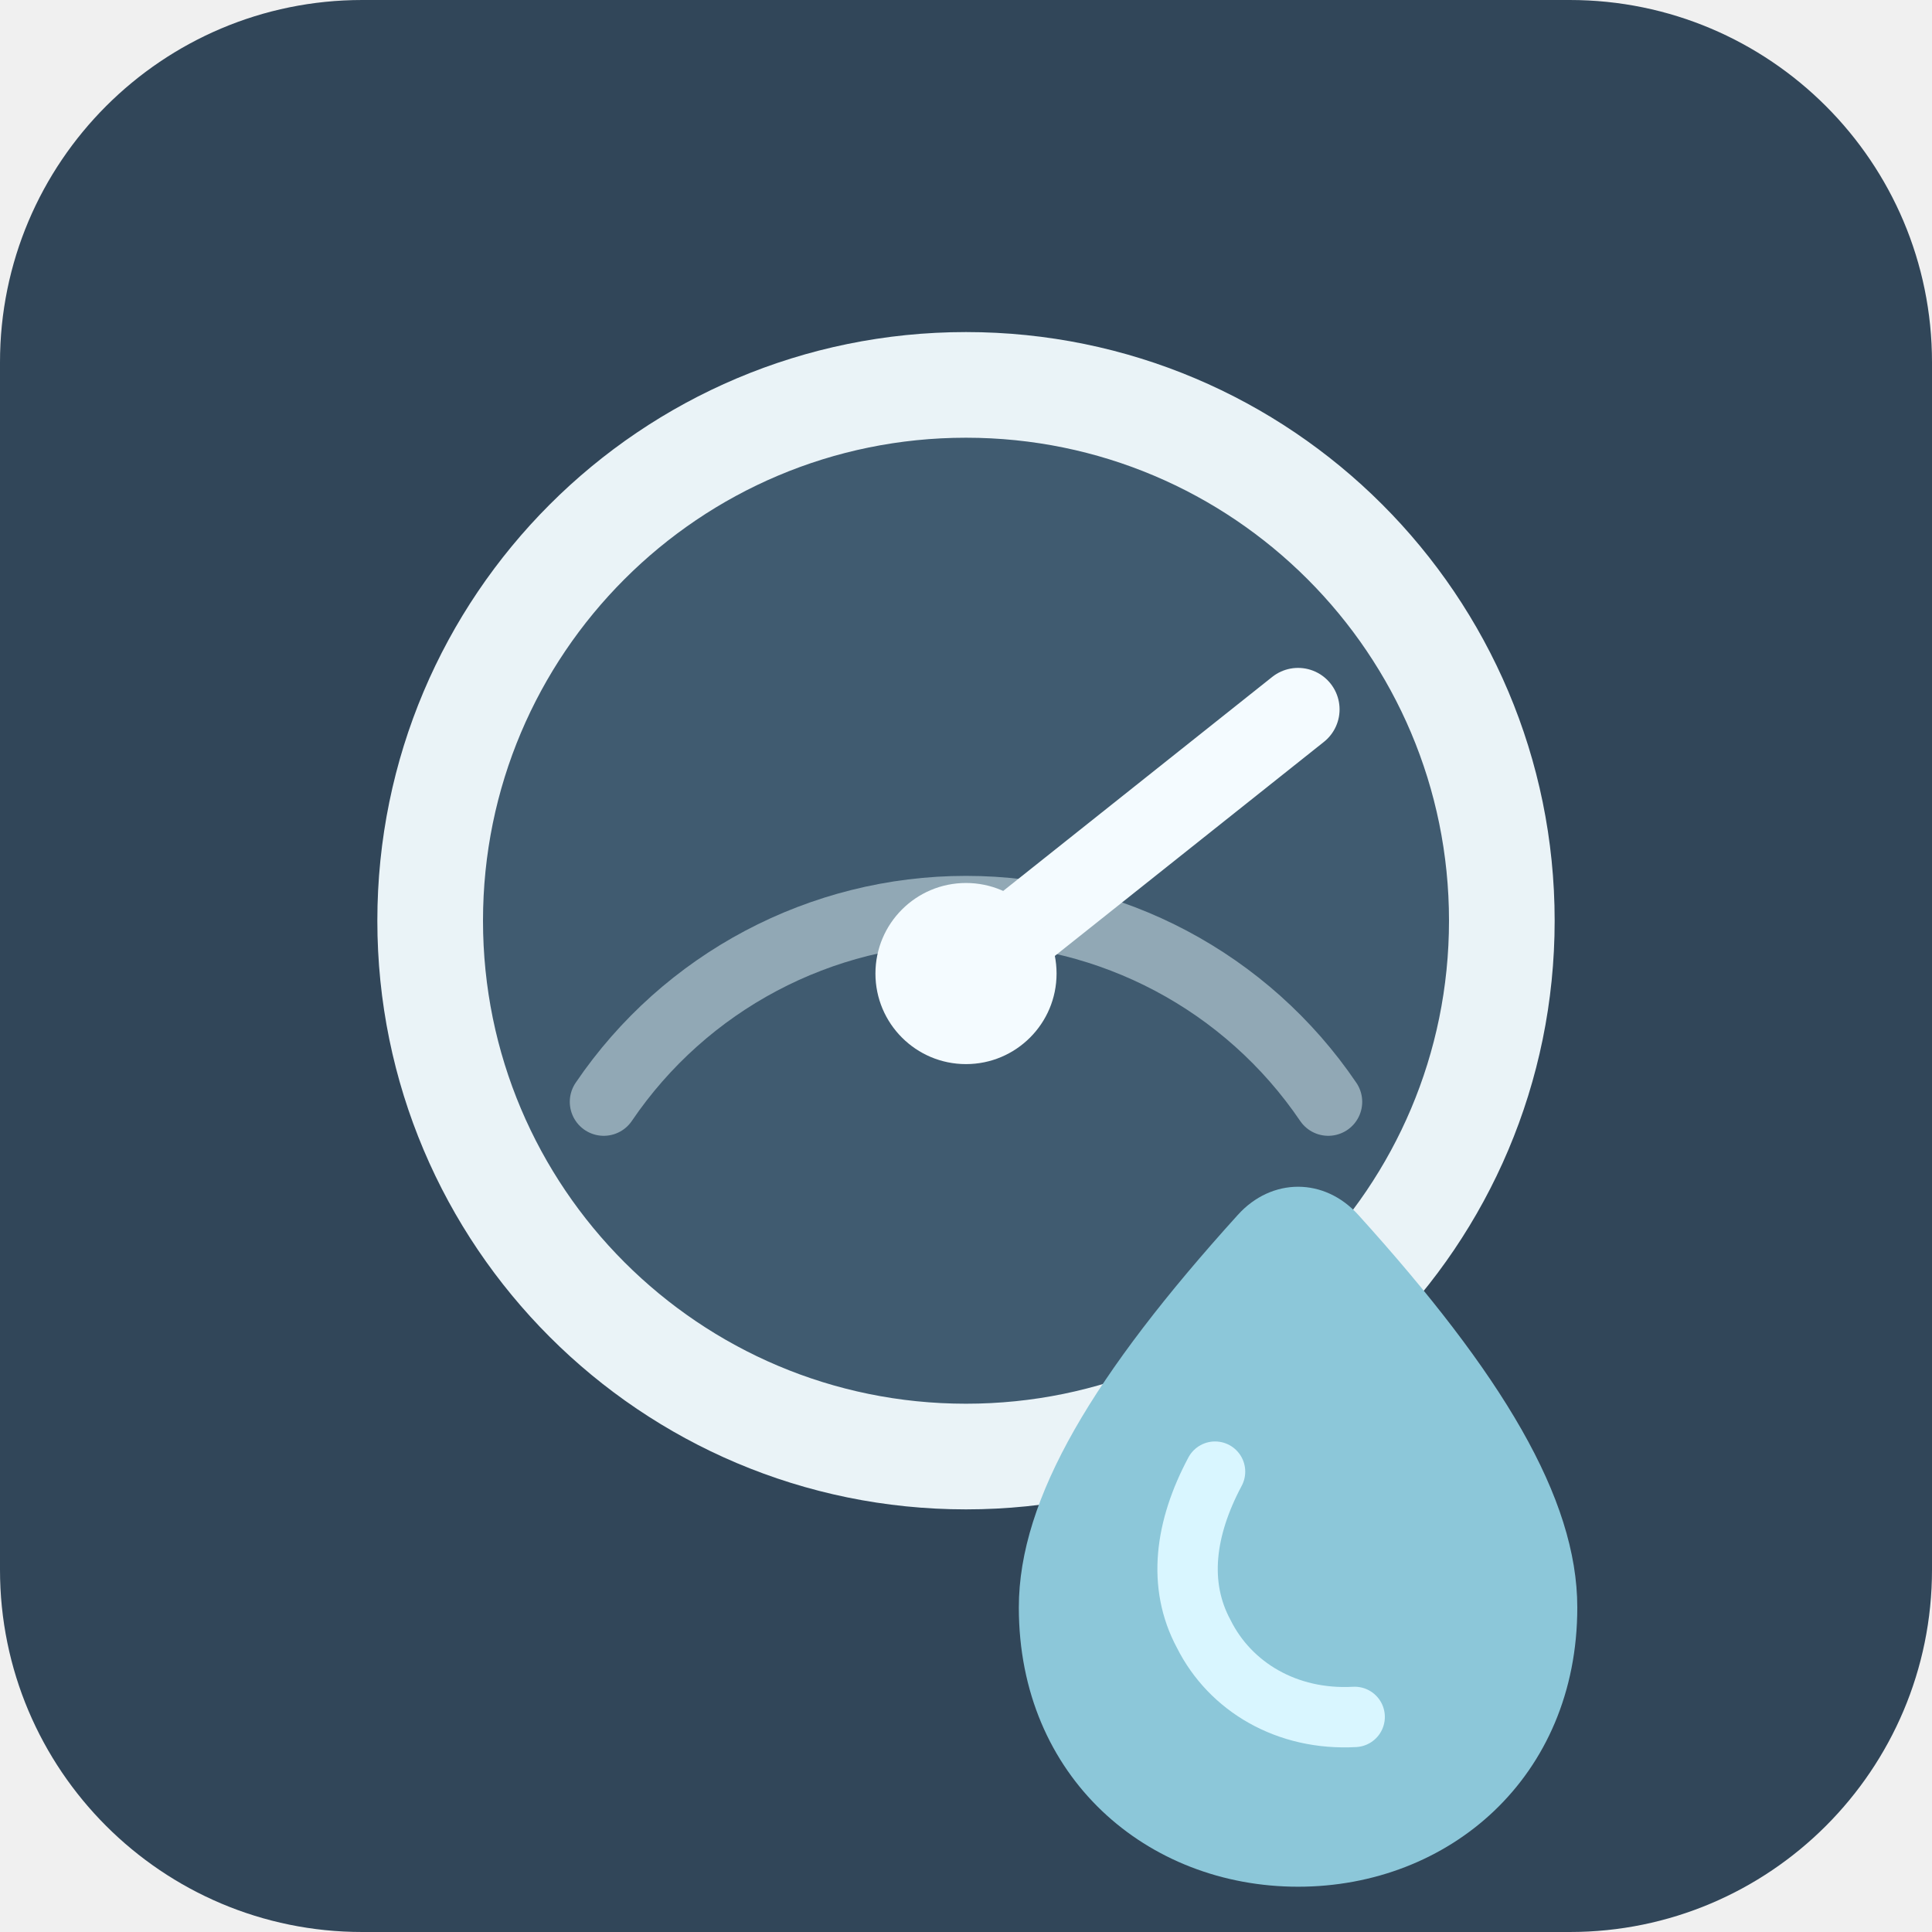
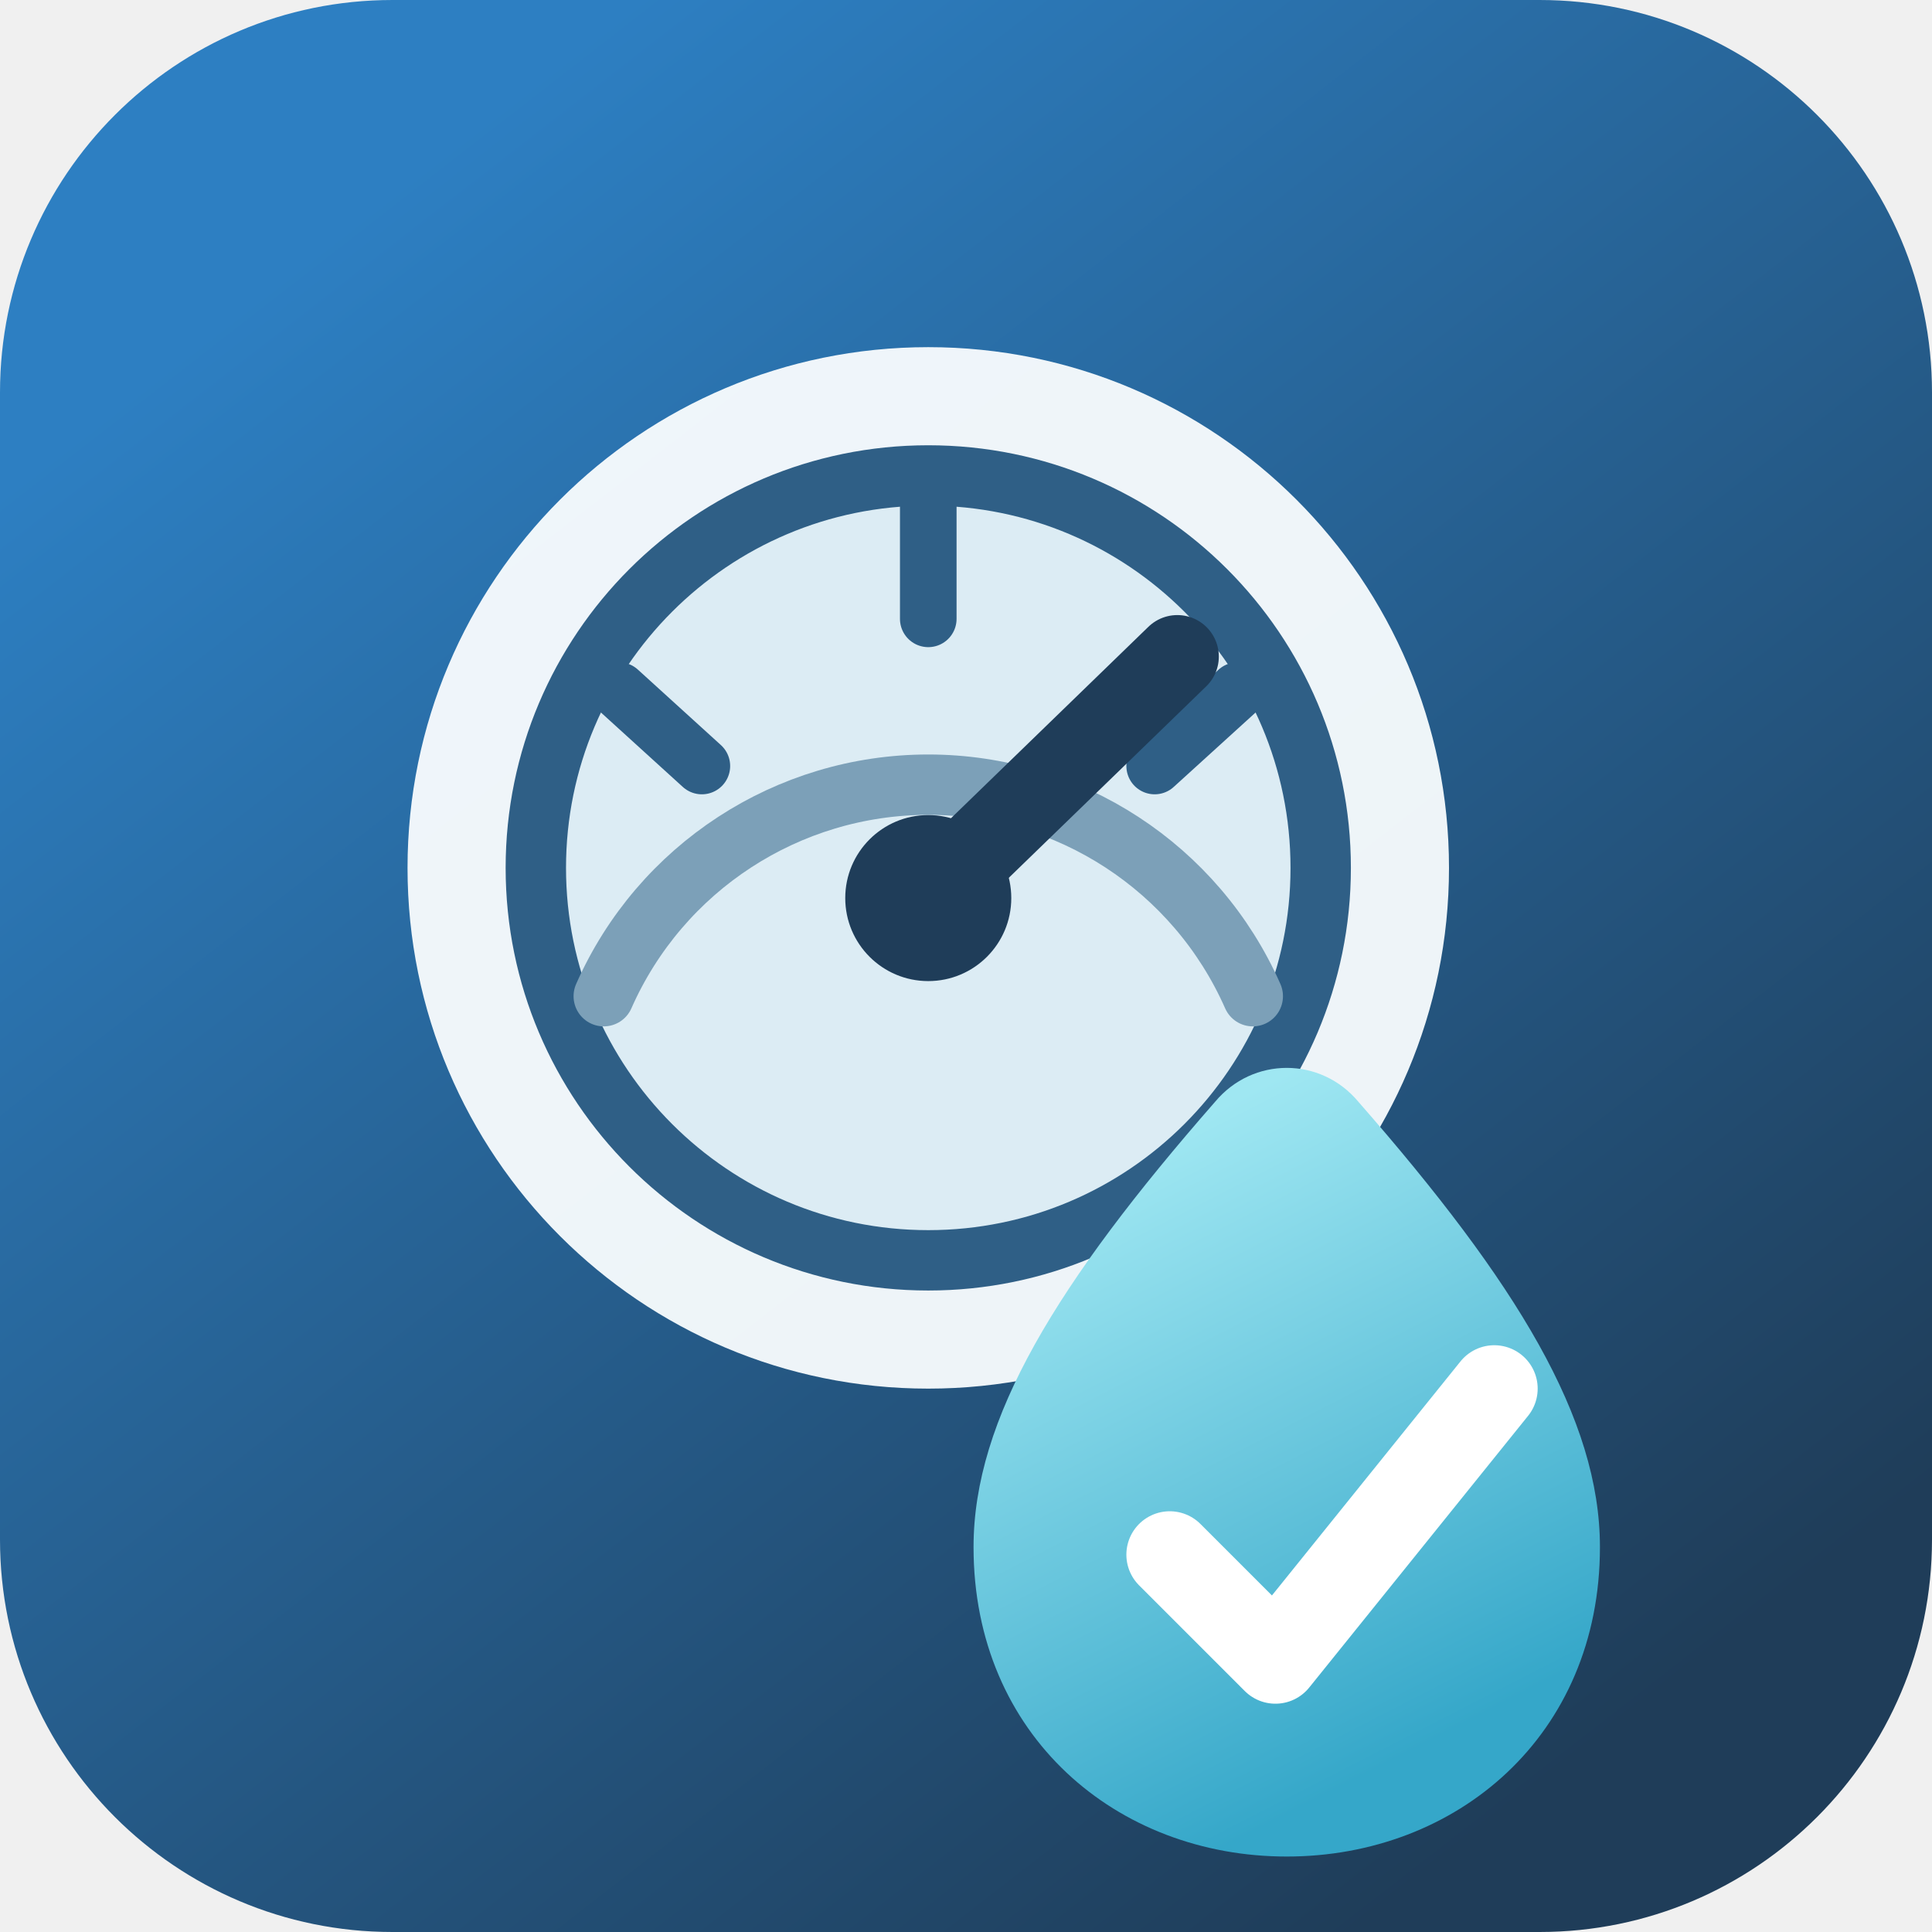
<svg xmlns="http://www.w3.org/2000/svg" viewBox="0 0 512 512">
-   <rect width="512" height="512" rx="96" fill="#314659" />
-   <circle cx="256" cy="244" r="142" fill="#405b70" stroke="#eaf3f7" stroke-width="28" />
-   <path d="M160 292a116 116 0 0 1 192 0" fill="none" stroke="#91a8b5" stroke-width="18" stroke-linecap="round" />
-   <path d="M256 258l88-70" stroke="#f4fbff" stroke-width="22" stroke-linecap="round" />
-   <circle cx="256" cy="258" r="24" fill="#f4fbff" />
-   <path d="M360 322c38 42 58 75 58 104 0 45-34 74-74 74s-74-29-74-74c0-29 20-62 58-104 9-10 23-10 32 0z" fill="#8cc7d9" />
-   <path d="M322 390c-8 15-10 30-3 43 7 14 22 23 40 22" fill="none" stroke="#d9f6ff" stroke-width="16" stroke-linecap="round" />
+   <defs>
+     <linearGradient id="bg" x1="96" y1="56" x2="416" y2="468" gradientUnits="userSpaceOnUse">
+       <stop offset="0" stop-color="#2d7fc2" />
+       <stop offset="1" stop-color="#1f3d59" />
+     </linearGradient>
+     <linearGradient id="drop" x1="318" y1="296" x2="398" y2="452" gradientUnits="userSpaceOnUse">
+       <stop offset="0" stop-color="#9fe7f2" />
+       <stop offset="1" stop-color="#35a7c9" />
+     </linearGradient>
+   </defs>
+   <rect width="512" height="512" rx="104" fill="url(#bg)" />
+   <circle cx="246" cy="230" r="138" fill="#f7fbfd" opacity=".96" />
+   <circle cx="246" cy="230" r="104" fill="#dcecf4" stroke="#2f5f86" stroke-width="16" />
+   <path d="M160 264a94 94 0 0 1 172 0" fill="none" stroke="#7ca0b8" stroke-width="16" stroke-linecap="round" />
+   <path d="M186 203l-22-20M246 164v-32M306 203l22-20" fill="none" stroke="#2f5f86" stroke-width="15" stroke-linecap="round" />
+   <path d="M246 238l66-64" fill="none" stroke="#1f3d59" stroke-width="22" stroke-linecap="round" />
+   <circle cx="246" cy="238" r="22" fill="#1f3d59" />
+   <path d="M360 292c42 48 64 84 64 118 0 50-38 82-83 82s-83-32-83-82c0-34 22-70 64-118 10-12 28-12 38 0z" fill="url(#drop)" />
+   <path d="M310 412l28 28 58-72" fill="none" stroke="#ffffff" stroke-width="23" stroke-linecap="round" stroke-linejoin="round" />
</svg>
